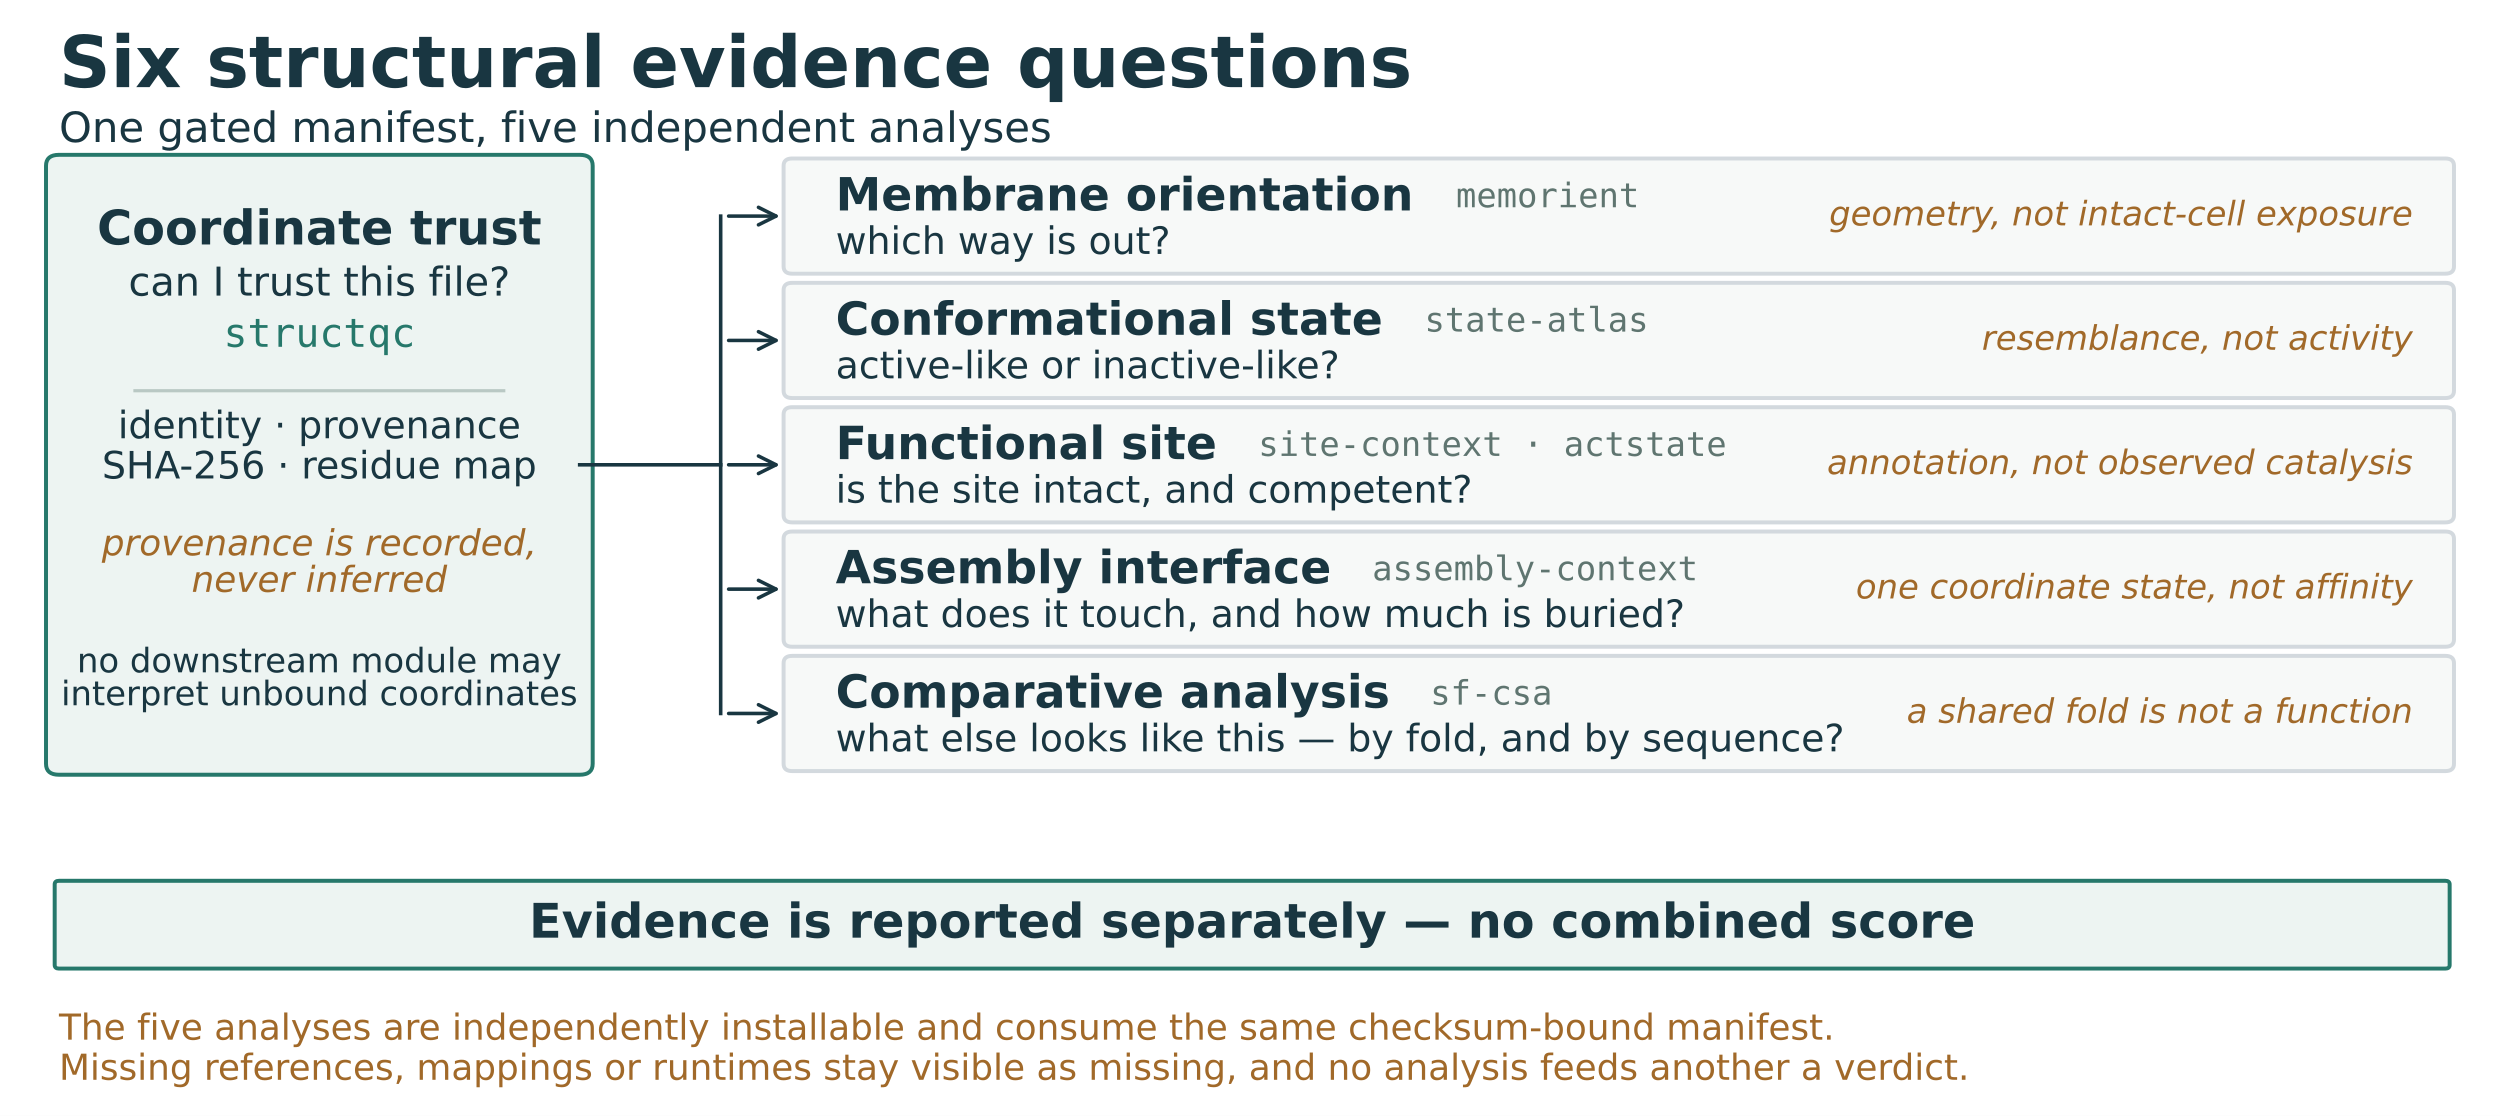
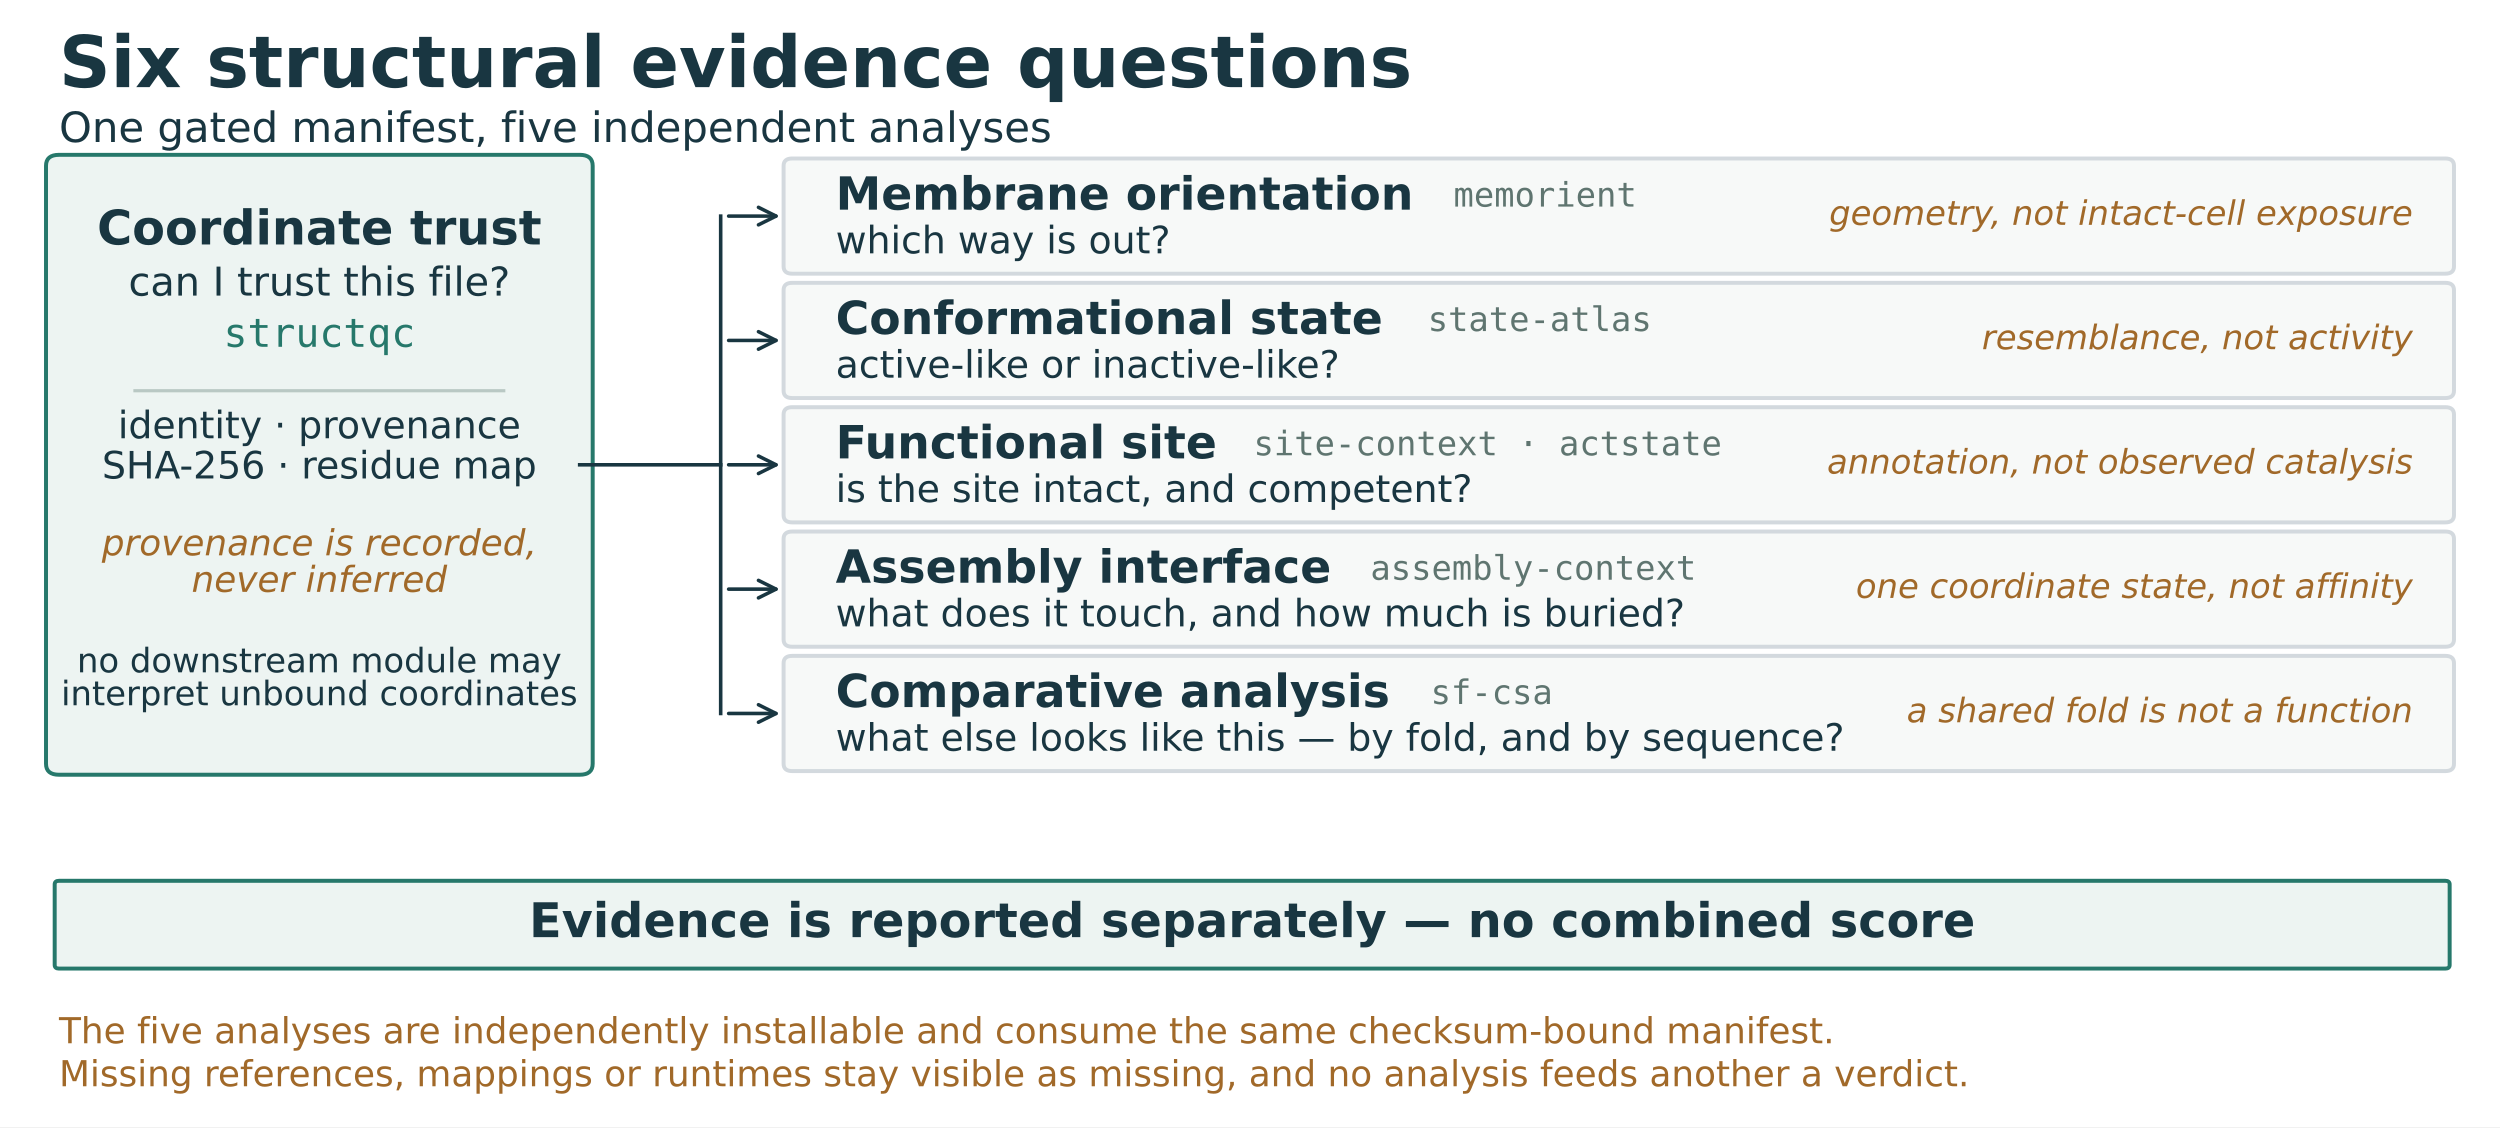
- <svg xmlns="http://www.w3.org/2000/svg" width="628.2pt" height="280.401pt" viewBox="0 0 628.2 280.401" version="1.1">
+ <svg xmlns="http://www.w3.org/2000/svg" width="628.2pt" height="283.217pt" viewBox="0 0 628.2 283.217" version="1.1">
  <defs>
    <style type="text/css">*{stroke-linejoin: round; stroke-linecap: butt}</style>
  </defs>
  <g id="figure_1">
    <g id="patch_1">
-       <path d="M 0 280.401 L 628.2 280.401 L 628.2 0 L 0 0 z " style="fill: #ffffff" />
+       <path d="M 0 283.217 L 628.2 283.217 L 628.2 0 L 0 0 z " style="fill: #ffffff" />
    </g>
    <g id="axes_1">
      <g id="patch_2">
-         <path d="M 14.832 194.677 L 145.659 194.677 Q 148.93 194.677 148.93 191.92 L 148.93 41.663 Q 148.93 38.906 145.659 38.906 L 14.832 38.906 Q 11.561 38.906 11.561 41.663 L 11.561 191.92 Q 11.561 194.677 14.832 194.677 z " clip-path="url(#p9a6c15b0e9)" style="fill: #edf4f2; stroke: #26786b; stroke-linejoin: miter" />
+         <path d="M 14.832 194.677 L 145.659 194.677 Q 148.93 194.677 148.93 191.92 L 148.93 41.663 Q 148.93 38.906 145.659 38.906 L 14.832 38.906 Q 11.561 38.906 11.561 41.663 L 11.561 191.92 Q 11.561 194.677 14.832 194.677 z " clip-path="url(#p89d9094cac)" style="fill: #edf4f2; stroke: #26786b; stroke-linejoin: miter" />
      </g>
      <g id="patch_3">
-         <path d="M 199.081 68.773 L 614.459 68.773 Q 616.639 68.773 616.639 66.935 L 616.639 41.663 Q 616.639 39.825 614.459 39.825 L 199.081 39.825 Q 196.9 39.825 196.9 41.663 L 196.9 66.935 Q 196.9 68.773 199.081 68.773 z " clip-path="url(#p9a6c15b0e9)" style="fill: #f7f9f8; stroke: #d3d9de; stroke-linejoin: miter" />
+         <path d="M 199.081 68.773 L 614.459 68.773 Q 616.639 68.773 616.639 66.935 L 616.639 41.663 Q 616.639 39.825 614.459 39.825 L 199.081 39.825 Q 196.9 39.825 196.9 41.663 L 196.9 66.935 Q 196.9 68.773 199.081 68.773 z " clip-path="url(#p89d9094cac)" style="fill: #f7f9f8; stroke: #d3d9de; stroke-linejoin: miter" />
      </g>
      <g id="patch_4">
-         <path d="M 199.081 100.02 L 614.459 100.02 Q 616.639 100.02 616.639 98.182 L 616.639 72.909 Q 616.639 71.071 614.459 71.071 L 199.081 71.071 Q 196.9 71.071 196.9 72.909 L 196.9 98.182 Q 196.9 100.02 199.081 100.02 z " clip-path="url(#p9a6c15b0e9)" style="fill: #f7f9f8; stroke: #d3d9de; stroke-linejoin: miter" />
+         <path d="M 199.081 100.02 L 614.459 100.02 Q 616.639 100.02 616.639 98.182 L 616.639 72.909 Q 616.639 71.071 614.459 71.071 L 199.081 71.071 Q 196.9 71.071 196.9 72.909 L 196.9 98.182 Q 196.9 100.02 199.081 100.02 z " clip-path="url(#p89d9094cac)" style="fill: #f7f9f8; stroke: #d3d9de; stroke-linejoin: miter" />
      </g>
      <g id="patch_5">
-         <path d="M 199.081 131.266 L 614.459 131.266 Q 616.639 131.266 616.639 129.428 L 616.639 104.155 Q 616.639 102.317 614.459 102.317 L 199.081 102.317 Q 196.9 102.317 196.9 104.155 L 196.9 129.428 Q 196.9 131.266 199.081 131.266 z " clip-path="url(#p9a6c15b0e9)" style="fill: #f7f9f8; stroke: #d3d9de; stroke-linejoin: miter" />
+         <path d="M 199.081 131.266 L 614.459 131.266 Q 616.639 131.266 616.639 129.428 L 616.639 104.155 Q 616.639 102.317 614.459 102.317 L 199.081 102.317 Q 196.9 102.317 196.9 104.155 L 196.9 129.428 Q 196.9 131.266 199.081 131.266 z " clip-path="url(#p89d9094cac)" style="fill: #f7f9f8; stroke: #d3d9de; stroke-linejoin: miter" />
      </g>
      <g id="patch_6">
-         <path d="M 199.081 162.512 L 614.459 162.512 Q 616.639 162.512 616.639 160.674 L 616.639 135.401 Q 616.639 133.563 614.459 133.563 L 199.081 133.563 Q 196.9 133.563 196.9 135.401 L 196.9 160.674 Q 196.9 162.512 199.081 162.512 z " clip-path="url(#p9a6c15b0e9)" style="fill: #f7f9f8; stroke: #d3d9de; stroke-linejoin: miter" />
+         <path d="M 199.081 162.512 L 614.459 162.512 Q 616.639 162.512 616.639 160.674 L 616.639 135.401 Q 616.639 133.563 614.459 133.563 L 199.081 133.563 Q 196.9 133.563 196.9 135.401 L 196.9 160.674 Q 196.9 162.512 199.081 162.512 z " clip-path="url(#p89d9094cac)" style="fill: #f7f9f8; stroke: #d3d9de; stroke-linejoin: miter" />
      </g>
      <g id="patch_7">
-         <path d="M 199.081 193.758 L 614.459 193.758 Q 616.639 193.758 616.639 191.92 L 616.639 166.647 Q 616.639 164.809 614.459 164.809 L 199.081 164.809 Q 196.9 164.809 196.9 166.647 L 196.9 191.92 Q 196.9 193.758 199.081 193.758 z " clip-path="url(#p9a6c15b0e9)" style="fill: #f7f9f8; stroke: #d3d9de; stroke-linejoin: miter" />
+         <path d="M 199.081 193.758 L 614.459 193.758 Q 616.639 193.758 616.639 191.92 L 616.639 166.647 Q 616.639 164.809 614.459 164.809 L 199.081 164.809 Q 196.9 164.809 196.9 166.647 L 196.9 191.92 Q 196.9 193.758 199.081 193.758 z " clip-path="url(#p89d9094cac)" style="fill: #f7f9f8; stroke: #d3d9de; stroke-linejoin: miter" />
      </g>
      <g id="patch_8">
-         <path d="M 14.832 243.384 L 614.459 243.384 Q 615.549 243.384 615.549 242.465 L 615.549 222.247 Q 615.549 221.328 614.459 221.328 L 14.832 221.328 Q 13.741 221.328 13.741 222.247 L 13.741 242.465 Q 13.741 243.384 14.832 243.384 z " clip-path="url(#p9a6c15b0e9)" style="fill: #edf4f2; stroke: #26786b; stroke-linejoin: miter" />
+         <path d="M 14.832 243.384 L 614.459 243.384 Q 615.549 243.384 615.549 242.465 L 615.549 222.247 Q 615.549 221.328 614.459 221.328 L 14.832 221.328 Q 13.741 221.328 13.741 222.247 L 13.741 242.465 Q 13.741 243.384 14.832 243.384 z " clip-path="url(#p89d9094cac)" style="fill: #edf4f2; stroke: #26786b; stroke-linejoin: miter" />
      </g>
      <g id="line2d_1">
-         <path d="M 33.911 98.182 L 126.58 98.182 " clip-path="url(#p9a6c15b0e9)" style="fill: none; stroke: #b9c8c4; stroke-width: 0.8; stroke-linecap: square" />
+         <path d="M 33.911 98.182 L 126.58 98.182 " clip-path="url(#p89d9094cac)" style="fill: none; stroke: #b9c8c4; stroke-width: 0.8; stroke-linecap: square" />
      </g>
      <g id="line2d_2">
-         <path d="M 145.659 116.791 L 181.092 116.791 " clip-path="url(#p9a6c15b0e9)" style="fill: none; stroke: #193641; stroke-width: 0.9; stroke-linecap: square" />
+         <path d="M 145.659 116.791 L 181.092 116.791 " clip-path="url(#p89d9094cac)" style="fill: none; stroke: #193641; stroke-width: 0.9; stroke-linecap: square" />
      </g>
      <g id="line2d_3">
-         <path d="M 181.092 179.284 L 181.092 54.299 " clip-path="url(#p9a6c15b0e9)" style="fill: none; stroke: #193641; stroke-width: 0.9; stroke-linecap: square" />
+         <path d="M 181.092 179.284 L 181.092 54.299 " clip-path="url(#p89d9094cac)" style="fill: none; stroke: #193641; stroke-width: 0.9; stroke-linecap: square" />
      </g>
      <g id="text_1">
        <text style="font-weight: 700; font-size: 18px; font-family: 'DejaVu Sans'; text-anchor: start; fill: #193641" x="14.832" y="21.904" transform="rotate(-0 14.83162 21.90409)">Six structural evidence questions</text>
      </g>
      <g id="text_2">
        <text style="font-size: 10.5px; font-family: 'DejaVu Sans'; text-anchor: start; fill: #193641" x="14.832" y="35.689" transform="rotate(-0 14.83162 35.68917)">One gated manifest, five independent analyses</text>
      </g>
      <g id="text_3">
        <text style="font-weight: 700; font-size: 12px; font-family: 'DejaVu Sans'; text-anchor: middle; fill: #193641" x="80.245" y="61.421" transform="rotate(-0 80.24547 61.42132)">Coordinate trust</text>
      </g>
      <g id="text_4">
        <text style="font-size: 10px; font-family: 'DejaVu Sans'; text-anchor: middle; fill: #193641" x="80.245" y="74.287" transform="rotate(-0 80.24547 74.2874)">can I trust this file?</text>
      </g>
      <g id="text_5">
        <text style="font-size: 10px; font-family: 'DejaVu Sans Mono'; text-anchor: middle; fill: #26786b" x="80.245" y="87.153" transform="rotate(-0 80.24547 87.15347)">structqc</text>
      </g>
      <g id="text_6">
        <text style="font-size: 9.5px; font-family: 'DejaVu Sans'; text-anchor: middle; fill: #193641" x="80.245" y="110.129" transform="rotate(-0 80.24547 110.1286)">identity · provenance</text>
      </g>
      <g id="text_7">
        <text style="font-size: 9.5px; font-family: 'DejaVu Sans'; text-anchor: middle; fill: #193641" x="80.245" y="120.238" transform="rotate(-0 80.24547 120.2377)">SHA-256 · residue map</text>
      </g>
      <g id="text_8">
        <text style="font-style: italic; font-size: 9px; font-family: 'DejaVu Sans'; text-anchor: middle; fill: #a16929" x="80.245" y="139.537" transform="rotate(-0 80.24547 139.5368)">provenance is recorded,</text>
      </g>
      <g id="text_9">
        <text style="font-style: italic; font-size: 9px; font-family: 'DejaVu Sans'; text-anchor: middle; fill: #a16929" x="80.245" y="148.727" transform="rotate(-0 80.24547 148.7268)">never inferred</text>
      </g>
      <g id="text_10">
        <text style="font-size: 8.5px; font-family: 'DejaVu Sans'; text-anchor: middle; fill: #193641" x="80.245" y="168.945" transform="rotate(-0 80.24547 168.945)">no downstream module may</text>
      </g>
      <g id="text_11">
        <text style="font-size: 8.5px; font-family: 'DejaVu Sans'; text-anchor: middle; fill: #193641" x="80.245" y="177.216" transform="rotate(-0 80.24547 177.216)">interpret unbound coordinates</text>
      </g>
      <g id="patch_9">
        <path d="M 183.093 54.299 Q 189.543 54.299 194.987 54.299 " style="fill: none; stroke: #193641; stroke-width: 0.9; stroke-linecap: round" />
        <path d="M 190.587 52.099 L 194.987 54.299 L 190.587 56.499 " style="fill: none; stroke: #193641; stroke-width: 0.9; stroke-linecap: round" />
      </g>
      <g id="text_12">
-         <text style="font-weight: 700; font-size: 11.5px; font-family: 'DejaVu Sans'; text-anchor: start; fill: #193641" x="209.983" y="52.877" transform="rotate(-0 209.9829 52.87728)">Membrane orientation</text>
+         <text style="font-weight: 700; font-size: 11.5px; font-family: 'DejaVu Sans'; text-anchor: start; fill: #193641" x="209.983" y="52.692" transform="rotate(-0 209.9829 52.69175)">Membrane orientation</text>
      </g>
      <g id="text_13">
-         <text style="font-size: 8.5px; font-family: 'DejaVu Sans Mono'; text-anchor: start; fill: #5f7570" x="365.865" y="52.072" transform="rotate(-0 365.865 52.07205)">memorient</text>
+         <text style="font-size: 8.5px; font-family: 'DejaVu Sans Mono'; text-anchor: start; fill: #5f7570" x="365.235" y="51.912" transform="rotate(-0 365.235 51.91234)">memorient</text>
      </g>
      <g id="text_14">
-         <text style="font-size: 9.5px; font-family: 'DejaVu Sans'; text-anchor: start; fill: #193641" x="209.983" y="63.813" transform="rotate(-0 209.9829 63.81297)">which way is out?</text>
+         <text style="font-size: 9.5px; font-family: 'DejaVu Sans'; text-anchor: start; fill: #193641" x="209.983" y="63.66" transform="rotate(-0 209.9829 63.65971)">which way is out?</text>
      </g>
      <g id="text_15">
-         <text style="font-style: italic; font-size: 8.5px; font-family: 'DejaVu Sans'; text-anchor: end; fill: #a16929" x="606.282" y="56.644" transform="rotate(-0 606.2819 56.6445)">geometry, not intact-cell exposure</text>
+         <text style="font-style: italic; font-size: 8.5px; font-family: 'DejaVu Sans'; text-anchor: end; fill: #a16929" x="606.282" y="56.507" transform="rotate(-0 606.2819 56.50737)">geometry, not intact-cell exposure</text>
      </g>
      <g id="patch_10">
        <path d="M 183.093 85.545 Q 189.543 85.545 194.987 85.545 " style="fill: none; stroke: #193641; stroke-width: 0.9; stroke-linecap: round" />
        <path d="M 190.587 83.345 L 194.987 85.545 L 190.587 87.745 " style="fill: none; stroke: #193641; stroke-width: 0.9; stroke-linecap: round" />
      </g>
      <g id="text_16">
-         <text style="font-weight: 700; font-size: 11.5px; font-family: 'DejaVu Sans'; text-anchor: start; fill: #193641" x="209.983" y="84.123" transform="rotate(-0 209.9829 84.12346)">Conformational state</text>
+         <text style="font-weight: 700; font-size: 11.5px; font-family: 'DejaVu Sans'; text-anchor: start; fill: #193641" x="209.983" y="83.938" transform="rotate(-0 209.9829 83.93794)">Conformational state</text>
      </g>
      <g id="text_17">
-         <text style="font-size: 8.5px; font-family: 'DejaVu Sans Mono'; text-anchor: start; fill: #5f7570" x="357.945" y="83.318" transform="rotate(-0 357.945 83.31823)">state-atlas</text>
+         <text style="font-size: 8.5px; font-family: 'DejaVu Sans Mono'; text-anchor: start; fill: #5f7570" x="358.755" y="83.181" transform="rotate(-0 358.755 83.1811)">state-atlas</text>
      </g>
      <g id="text_18">
-         <text style="font-size: 9.5px; font-family: 'DejaVu Sans'; text-anchor: start; fill: #193641" x="209.983" y="95.059" transform="rotate(-0 209.9829 95.05916)">active-like or inactive-like?</text>
+         <text style="font-size: 9.5px; font-family: 'DejaVu Sans'; text-anchor: start; fill: #193641" x="209.983" y="94.906" transform="rotate(-0 209.9829 94.9059)">active-like or inactive-like?</text>
      </g>
      <g id="text_19">
-         <text style="font-style: italic; font-size: 8.5px; font-family: 'DejaVu Sans'; text-anchor: end; fill: #a16929" x="606.282" y="87.891" transform="rotate(-0 606.2819 87.89068)">resemblance, not activity</text>
+         <text style="font-style: italic; font-size: 8.5px; font-family: 'DejaVu Sans'; text-anchor: end; fill: #a16929" x="606.282" y="87.754" transform="rotate(-0 606.2819 87.75355)">resemblance, not activity</text>
      </g>
      <g id="patch_11">
        <path d="M 183.093 116.791 Q 189.543 116.791 194.987 116.791 " style="fill: none; stroke: #193641; stroke-width: 0.9; stroke-linecap: round" />
        <path d="M 190.587 114.591 L 194.987 116.791 L 190.587 118.991 " style="fill: none; stroke: #193641; stroke-width: 0.9; stroke-linecap: round" />
      </g>
      <g id="text_20">
-         <text style="font-weight: 700; font-size: 11.5px; font-family: 'DejaVu Sans'; text-anchor: start; fill: #193641" x="209.983" y="115.37" transform="rotate(-0 209.9829 115.3696)">Functional site</text>
+         <text style="font-weight: 700; font-size: 11.5px; font-family: 'DejaVu Sans'; text-anchor: start; fill: #193641" x="209.983" y="115.184" transform="rotate(-0 209.9829 115.1841)">Functional site</text>
      </g>
      <g id="text_21">
-         <text style="font-size: 8.5px; font-family: 'DejaVu Sans Mono'; text-anchor: start; fill: #5f7570" x="316.185" y="114.564" transform="rotate(-0 316.185 114.5644)">site-context · actstate</text>
+         <text style="font-size: 8.5px; font-family: 'DejaVu Sans Mono'; text-anchor: start; fill: #5f7570" x="314.981" y="114.405" transform="rotate(-0 314.9813 114.4047)">site-context · actstate</text>
      </g>
      <g id="text_22">
-         <text style="font-size: 9.5px; font-family: 'DejaVu Sans'; text-anchor: start; fill: #193641" x="209.983" y="126.305" transform="rotate(-0 209.9829 126.3053)">is the site intact, and competent?</text>
+         <text style="font-size: 9.5px; font-family: 'DejaVu Sans'; text-anchor: start; fill: #193641" x="209.983" y="126.152" transform="rotate(-0 209.9829 126.1521)">is the site intact, and competent?</text>
      </g>
      <g id="text_23">
-         <text style="font-style: italic; font-size: 8.5px; font-family: 'DejaVu Sans'; text-anchor: end; fill: #a16929" x="606.282" y="119.137" transform="rotate(-0 606.2819 119.1369)">annotation, not observed catalysis</text>
+         <text style="font-style: italic; font-size: 8.5px; font-family: 'DejaVu Sans'; text-anchor: end; fill: #a16929" x="606.282" y="119" transform="rotate(-0 606.2819 118.9997)">annotation, not observed catalysis</text>
      </g>
      <g id="patch_12">
        <path d="M 183.093 148.038 Q 189.543 148.038 194.987 148.038 " style="fill: none; stroke: #193641; stroke-width: 0.9; stroke-linecap: round" />
        <path d="M 190.587 145.838 L 194.987 148.038 L 190.587 150.238 " style="fill: none; stroke: #193641; stroke-width: 0.9; stroke-linecap: round" />
      </g>
      <g id="text_24">
-         <text style="font-weight: 700; font-size: 11.5px; font-family: 'DejaVu Sans'; text-anchor: start; fill: #193641" x="209.983" y="146.571" transform="rotate(-0 209.9829 146.5709)">Assembly interface</text>
+         <text style="font-weight: 700; font-size: 11.5px; font-family: 'DejaVu Sans'; text-anchor: start; fill: #193641" x="209.983" y="146.43" transform="rotate(-0 209.9829 146.4303)">Assembly interface</text>
      </g>
      <g id="text_25">
-         <text style="font-size: 8.5px; font-family: 'DejaVu Sans Mono'; text-anchor: start; fill: #5f7570" x="344.805" y="145.811" transform="rotate(-0 344.805 145.8106)">assembly-context</text>
+         <text style="font-size: 8.5px; font-family: 'DejaVu Sans Mono'; text-anchor: start; fill: #5f7570" x="344.355" y="145.673" transform="rotate(-0 344.355 145.6735)">assembly-context</text>
      </g>
      <g id="text_26">
-         <text style="font-size: 9.5px; font-family: 'DejaVu Sans'; text-anchor: start; fill: #193641" x="209.983" y="157.552" transform="rotate(-0 209.9829 157.5515)">what does it touch, and how much is buried?</text>
+         <text style="font-size: 9.5px; font-family: 'DejaVu Sans'; text-anchor: start; fill: #193641" x="209.983" y="157.398" transform="rotate(-0 209.9829 157.3983)">what does it touch, and how much is buried?</text>
      </g>
      <g id="text_27">
-         <text style="font-style: italic; font-size: 8.5px; font-family: 'DejaVu Sans'; text-anchor: end; fill: #a16929" x="606.282" y="150.383" transform="rotate(-0 606.2819 150.383)">one coordinate state, not affinity</text>
+         <text style="font-style: italic; font-size: 8.5px; font-family: 'DejaVu Sans'; text-anchor: end; fill: #a16929" x="606.282" y="150.246" transform="rotate(-0 606.2819 150.2459)">one coordinate state, not affinity</text>
      </g>
      <g id="patch_13">
        <path d="M 183.093 179.284 Q 189.543 179.284 194.987 179.284 " style="fill: none; stroke: #193641; stroke-width: 0.9; stroke-linecap: round" />
        <path d="M 190.587 177.084 L 194.987 179.284 L 190.587 181.484 " style="fill: none; stroke: #193641; stroke-width: 0.9; stroke-linecap: round" />
      </g>
      <g id="text_28">
-         <text style="font-weight: 700; font-size: 11.5px; font-family: 'DejaVu Sans'; text-anchor: start; fill: #193641" x="209.983" y="177.817" transform="rotate(-0 209.9829 177.8171)">Comparative analysis</text>
+         <text style="font-weight: 700; font-size: 11.5px; font-family: 'DejaVu Sans'; text-anchor: start; fill: #193641" x="209.983" y="177.676" transform="rotate(-0 209.9829 177.6765)">Comparative analysis</text>
      </g>
      <g id="text_29">
-         <text style="font-size: 8.5px; font-family: 'DejaVu Sans Mono'; text-anchor: start; fill: #5f7570" x="359.385" y="177.057" transform="rotate(-0 359.385 177.0568)">sf-csa</text>
+         <text style="font-size: 8.5px; font-family: 'DejaVu Sans Mono'; text-anchor: start; fill: #5f7570" x="359.475" y="176.897" transform="rotate(-0 359.475 176.8971)">sf-csa</text>
      </g>
      <g id="text_30">
-         <text style="font-size: 9.5px; font-family: 'DejaVu Sans'; text-anchor: start; fill: #193641" x="209.983" y="188.798" transform="rotate(-0 209.9829 188.7977)">what else looks like this — by fold, and by sequence?</text>
+         <text style="font-size: 9.5px; font-family: 'DejaVu Sans'; text-anchor: start; fill: #193641" x="209.983" y="188.644" transform="rotate(-0 209.9829 188.6444)">what else looks like this — by fold, and by sequence?</text>
      </g>
      <g id="text_31">
-         <text style="font-style: italic; font-size: 8.5px; font-family: 'DejaVu Sans'; text-anchor: end; fill: #a16929" x="606.282" y="181.629" transform="rotate(-0 606.2819 181.6292)">a shared fold is not a function</text>
+         <text style="font-style: italic; font-size: 8.5px; font-family: 'DejaVu Sans'; text-anchor: end; fill: #a16929" x="606.282" y="181.492" transform="rotate(-0 606.2819 181.4921)">a shared fold is not a function</text>
      </g>
      <g id="text_32">
-         <text style="font-weight: 700; font-size: 12px; font-family: 'DejaVu Sans'; text-anchor: middle; fill: #193641" x="314.645" y="235.621" transform="rotate(-0 314.6451 235.6207)">Evidence is reported separately — no combined score</text>
+         <text style="font-weight: 700; font-size: 12px; font-family: 'DejaVu Sans'; text-anchor: middle; fill: #193641" x="314.645" y="235.474" transform="rotate(-0 314.6451 235.474)">Evidence is reported separately — no combined score</text>
      </g>
      <g id="text_33">
-         <text style="font-size: 9px; font-family: 'DejaVu Sans'; fill: #a16929" transform="translate(14.83162 261.251)">The five analyses are independently installable and consume the same checksum-bound manifest.</text>
-         <text style="font-size: 9px; font-family: 'DejaVu Sans'; fill: #a16929" transform="translate(14.83162 271.3291)">Missing references, mappings or runtimes stay visible as missing, and no analysis feeds another a verdict.</text>
+         <text style="font-size: 9px; font-family: 'DejaVu Sans'; fill: #a16929" transform="translate(14.83162 262.1519)">The five analyses are independently installable and consume the same checksum-bound manifest.</text>
+         <text style="font-size: 9px; font-family: 'DejaVu Sans'; fill: #a16929" transform="translate(14.83162 272.9544)">Missing references, mappings or runtimes stay visible as missing, and no analysis feeds another a verdict.</text>
      </g>
    </g>
  </g>
  <defs>
-     <clipPath id="p9a6c15b0e9">
+     <clipPath id="p89d9094cac">
      <rect x="7.2" y="7.2" width="613.8" height="255.024" />
    </clipPath>
  </defs>
</svg>
